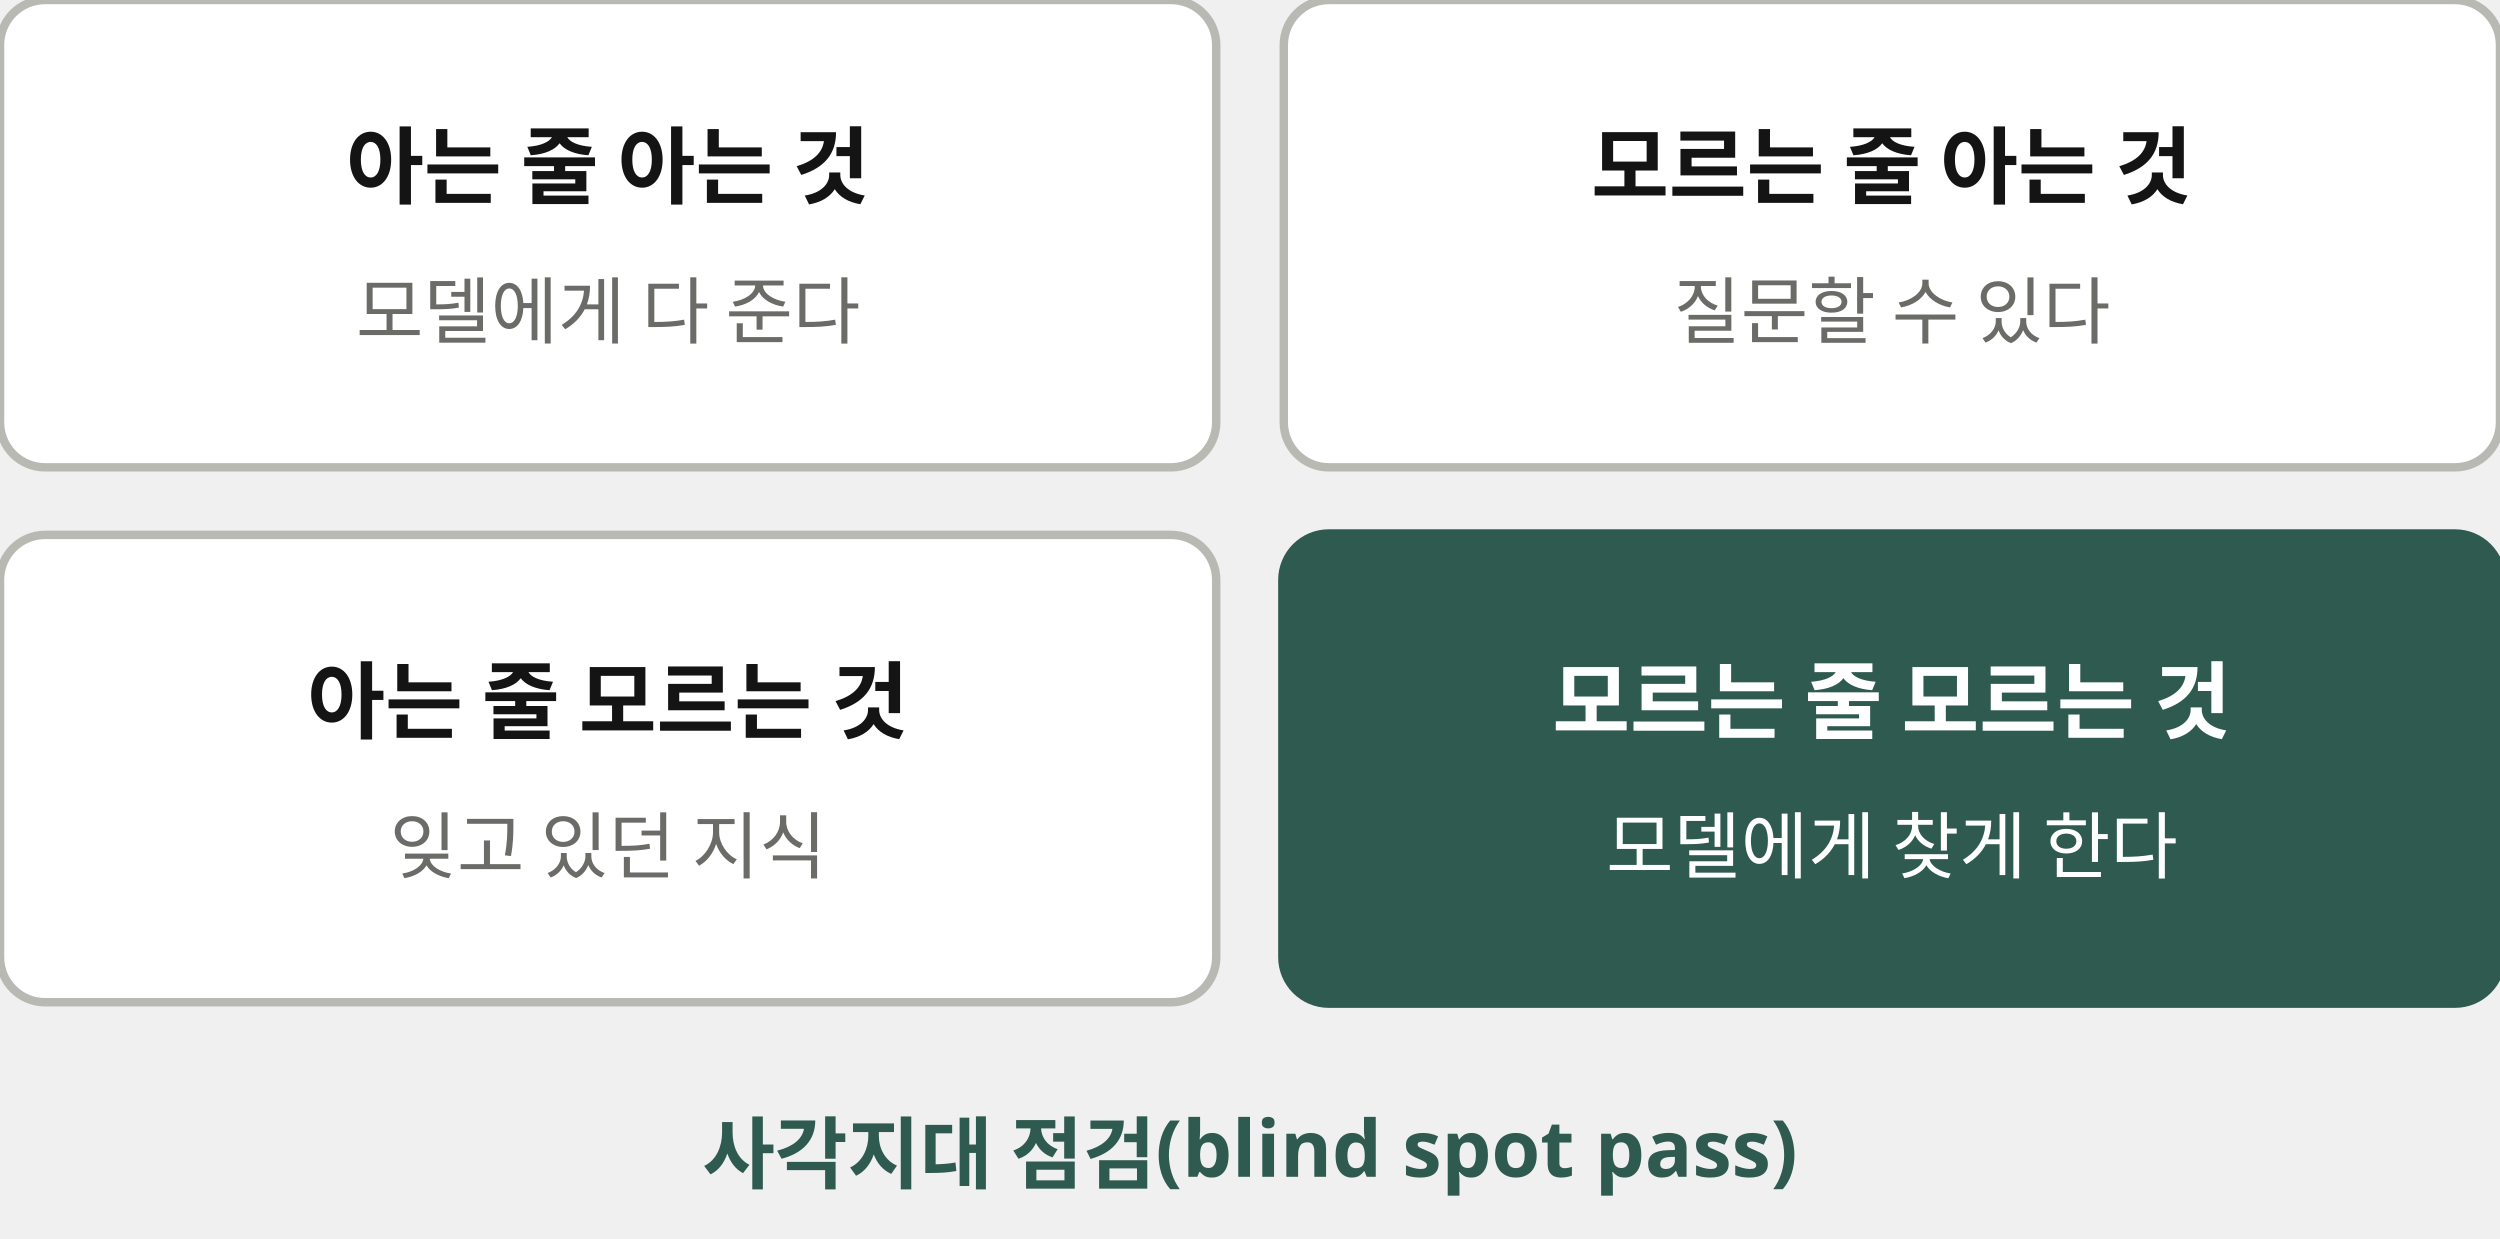
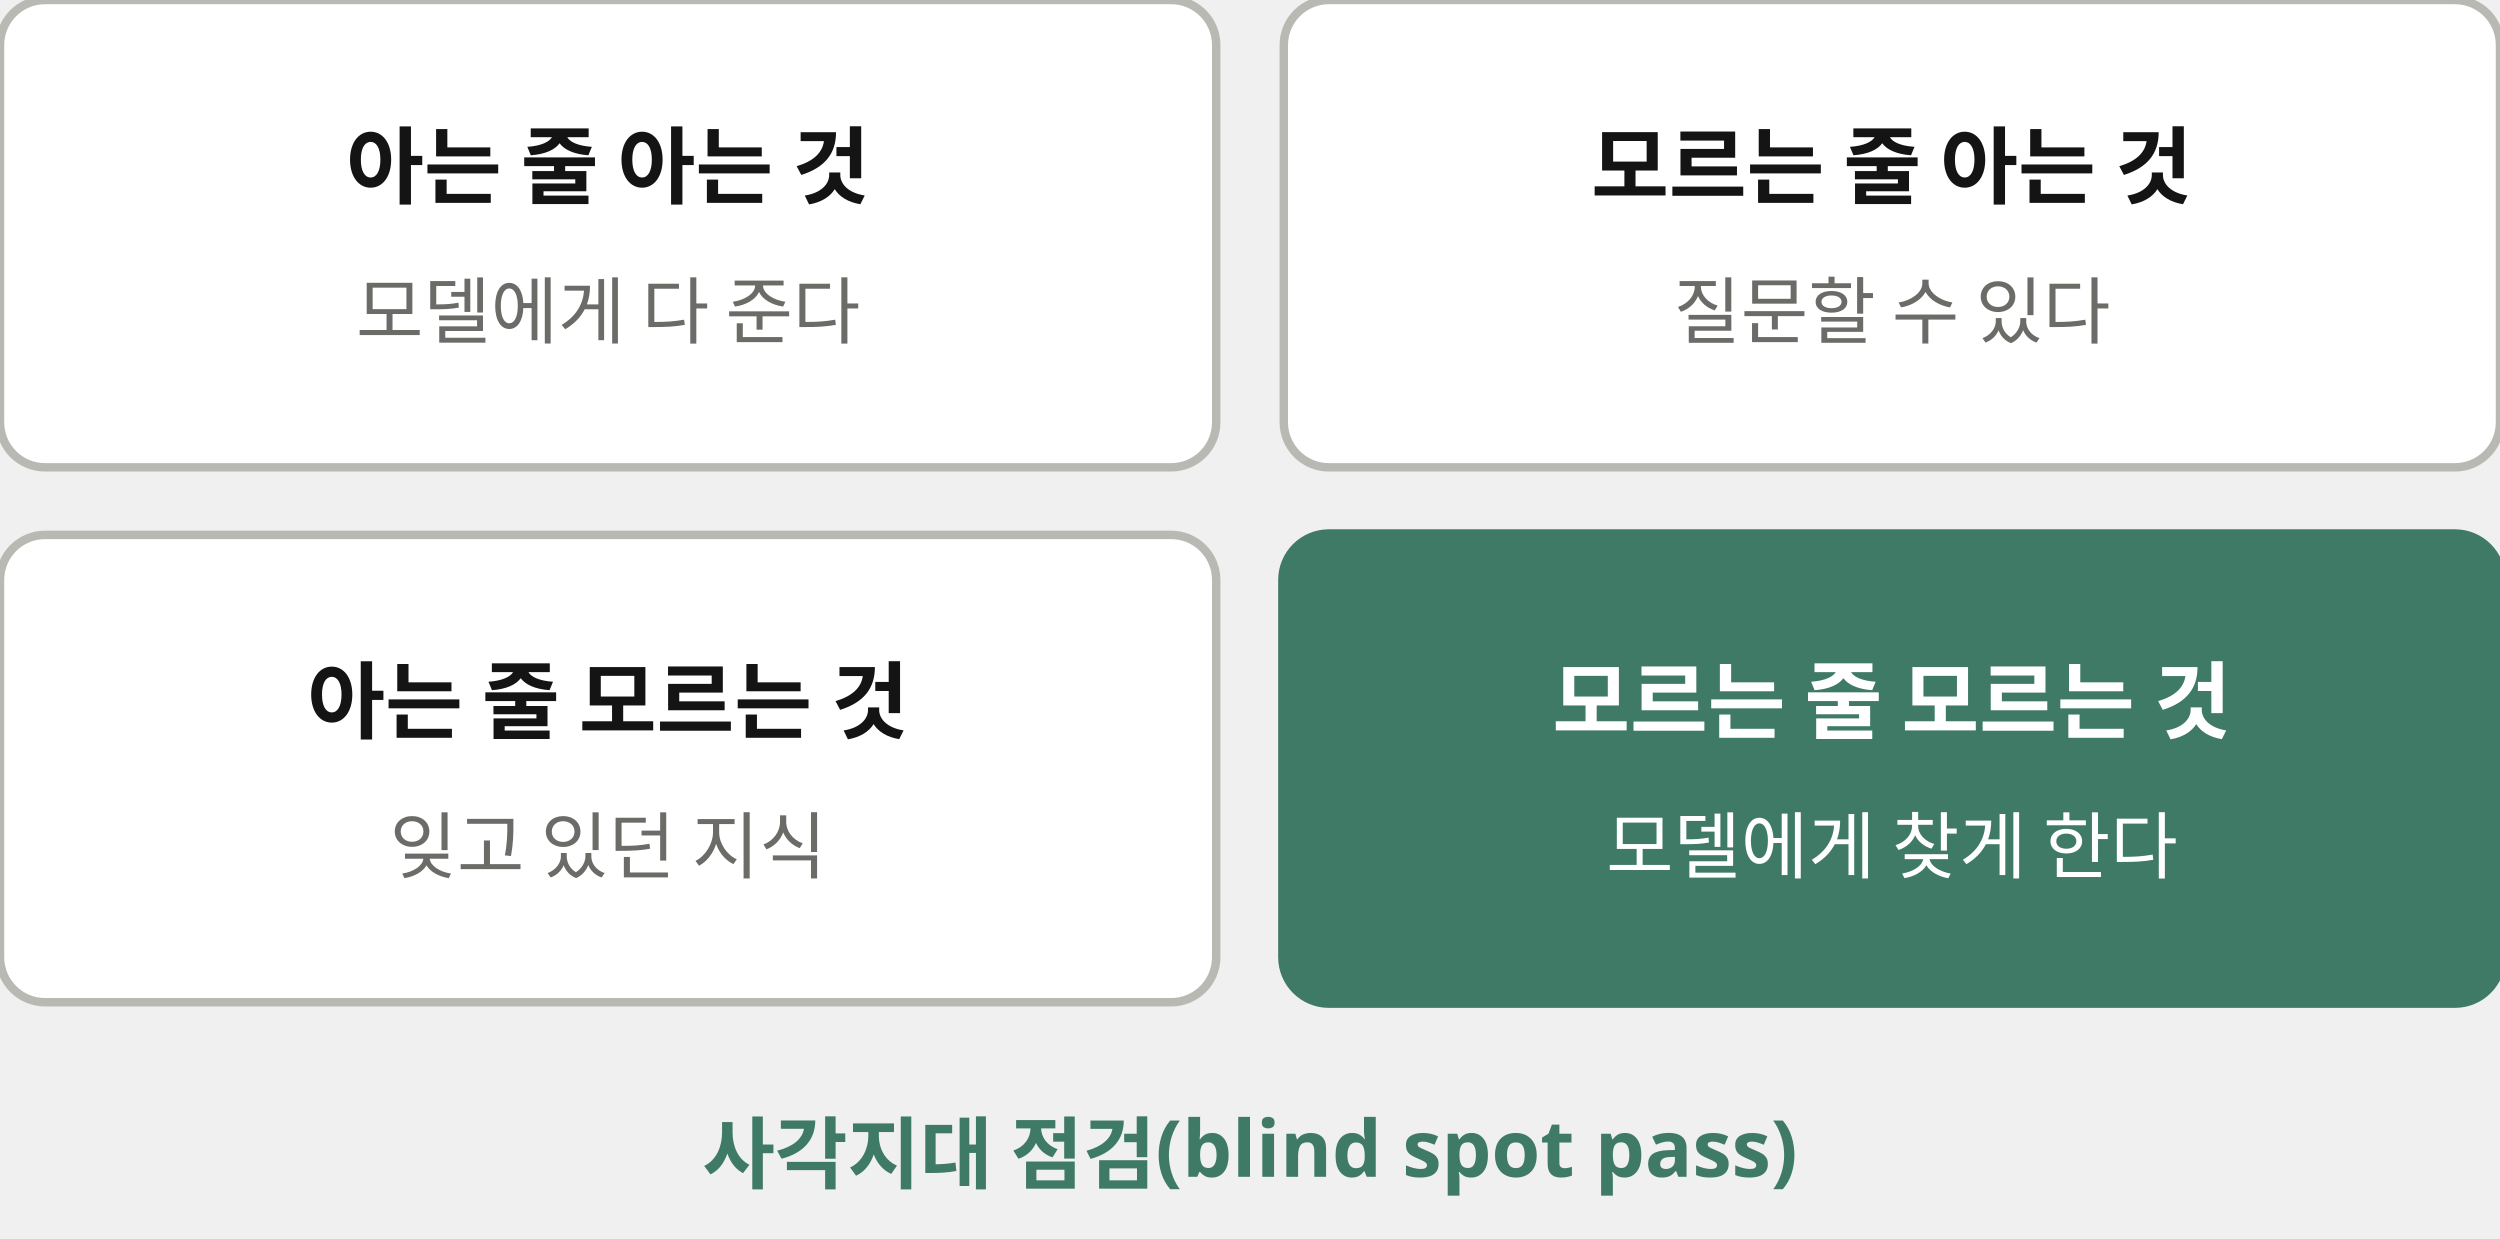
<svg xmlns="http://www.w3.org/2000/svg" viewBox="0 0 888 440" width="888" height="440">
  <defs>
    <marker id="a" viewBox="0 0 10 10" refX="9" refY="5" markerWidth="5" markerHeight="5" orient="auto">
-       <path d="M0 0L10 5L0 10z" fill="#2E5A4F" />
+       <path d="M0 0L10 5L0 10z" fill="#3F7A66" />
    </marker>
  </defs>
  <rect x="0" y="0" width="432" height="166" rx="16" fill="#FFFFFF" stroke="#B9B9B4" stroke-width="3" />
  <text x="216" y="70" font-size="30" fill="#141414" text-anchor="middle" font-weight="bold" opacity="1" font-family="NanumGothic, Nanum Gothic, sans-serif" xml:space="preserve">아는 줄 아는 것</text>
  <text x="216" y="120" font-size="26" fill="#6B6B68" text-anchor="middle" font-weight="normal" opacity="1" font-family="NanumGothic, Nanum Gothic, sans-serif" xml:space="preserve">모델에게 다 준다</text>
  <rect x="456" y="0" width="432" height="166" rx="16" fill="#FFFFFF" stroke="#B9B9B4" stroke-width="3" />
  <text x="672" y="70" font-size="30" fill="#141414" text-anchor="middle" font-weight="bold" opacity="1" font-family="NanumGothic, Nanum Gothic, sans-serif" xml:space="preserve">모르는 줄 아는 것</text>
  <text x="672" y="120" font-size="26" fill="#6B6B68" text-anchor="middle" font-weight="normal" opacity="1" font-family="NanumGothic, Nanum Gothic, sans-serif" xml:space="preserve">질문할 수 있다</text>
  <rect x="0" y="190" width="432" height="166" rx="16" fill="#FFFFFF" stroke="#B9B9B4" stroke-width="3" />
  <text x="216" y="260" font-size="30" fill="#141414" text-anchor="middle" font-weight="bold" opacity="1" font-family="NanumGothic, Nanum Gothic, sans-serif" xml:space="preserve">아는 줄 모르는 것</text>
  <text x="216" y="310" font-size="26" fill="#6B6B68" text-anchor="middle" font-weight="normal" opacity="1" font-family="NanumGothic, Nanum Gothic, sans-serif" xml:space="preserve">잊고 있던 지식</text>
-   <rect x="456" y="190" width="432" height="166" rx="16" fill="#2E5A4F" stroke="#2E5A4F" stroke-width="4" />
+   <rect x="456" y="190" width="432" height="166" rx="16" fill="#3F7A66" stroke="#3F7A66" stroke-width="4" />
  <text x="672" y="260" font-size="30" fill="#FFFFFF" text-anchor="middle" font-weight="bold" opacity="1" font-family="NanumGothic, Nanum Gothic, sans-serif" xml:space="preserve">모르는 줄 모르는 것</text>
  <text x="672" y="310" font-size="26" fill="#FFFFFF" text-anchor="middle" font-weight="normal" opacity="1" font-family="NanumGothic, Nanum Gothic, sans-serif" xml:space="preserve">모델에게 찾게 한다</text>
-   <text x="444" y="420" font-size="28" fill="#2E5A4F" text-anchor="middle" font-weight="bold" opacity="1" font-family="NanumGothic, Nanum Gothic, sans-serif" xml:space="preserve">사각지대 점검(blind spot pass)</text>
+   <text x="444" y="420" font-size="28" fill="#3F7A66" text-anchor="middle" font-weight="bold" opacity="1" font-family="NanumGothic, Nanum Gothic, sans-serif" xml:space="preserve">사각지대 점검(blind spot pass)</text>
</svg>
